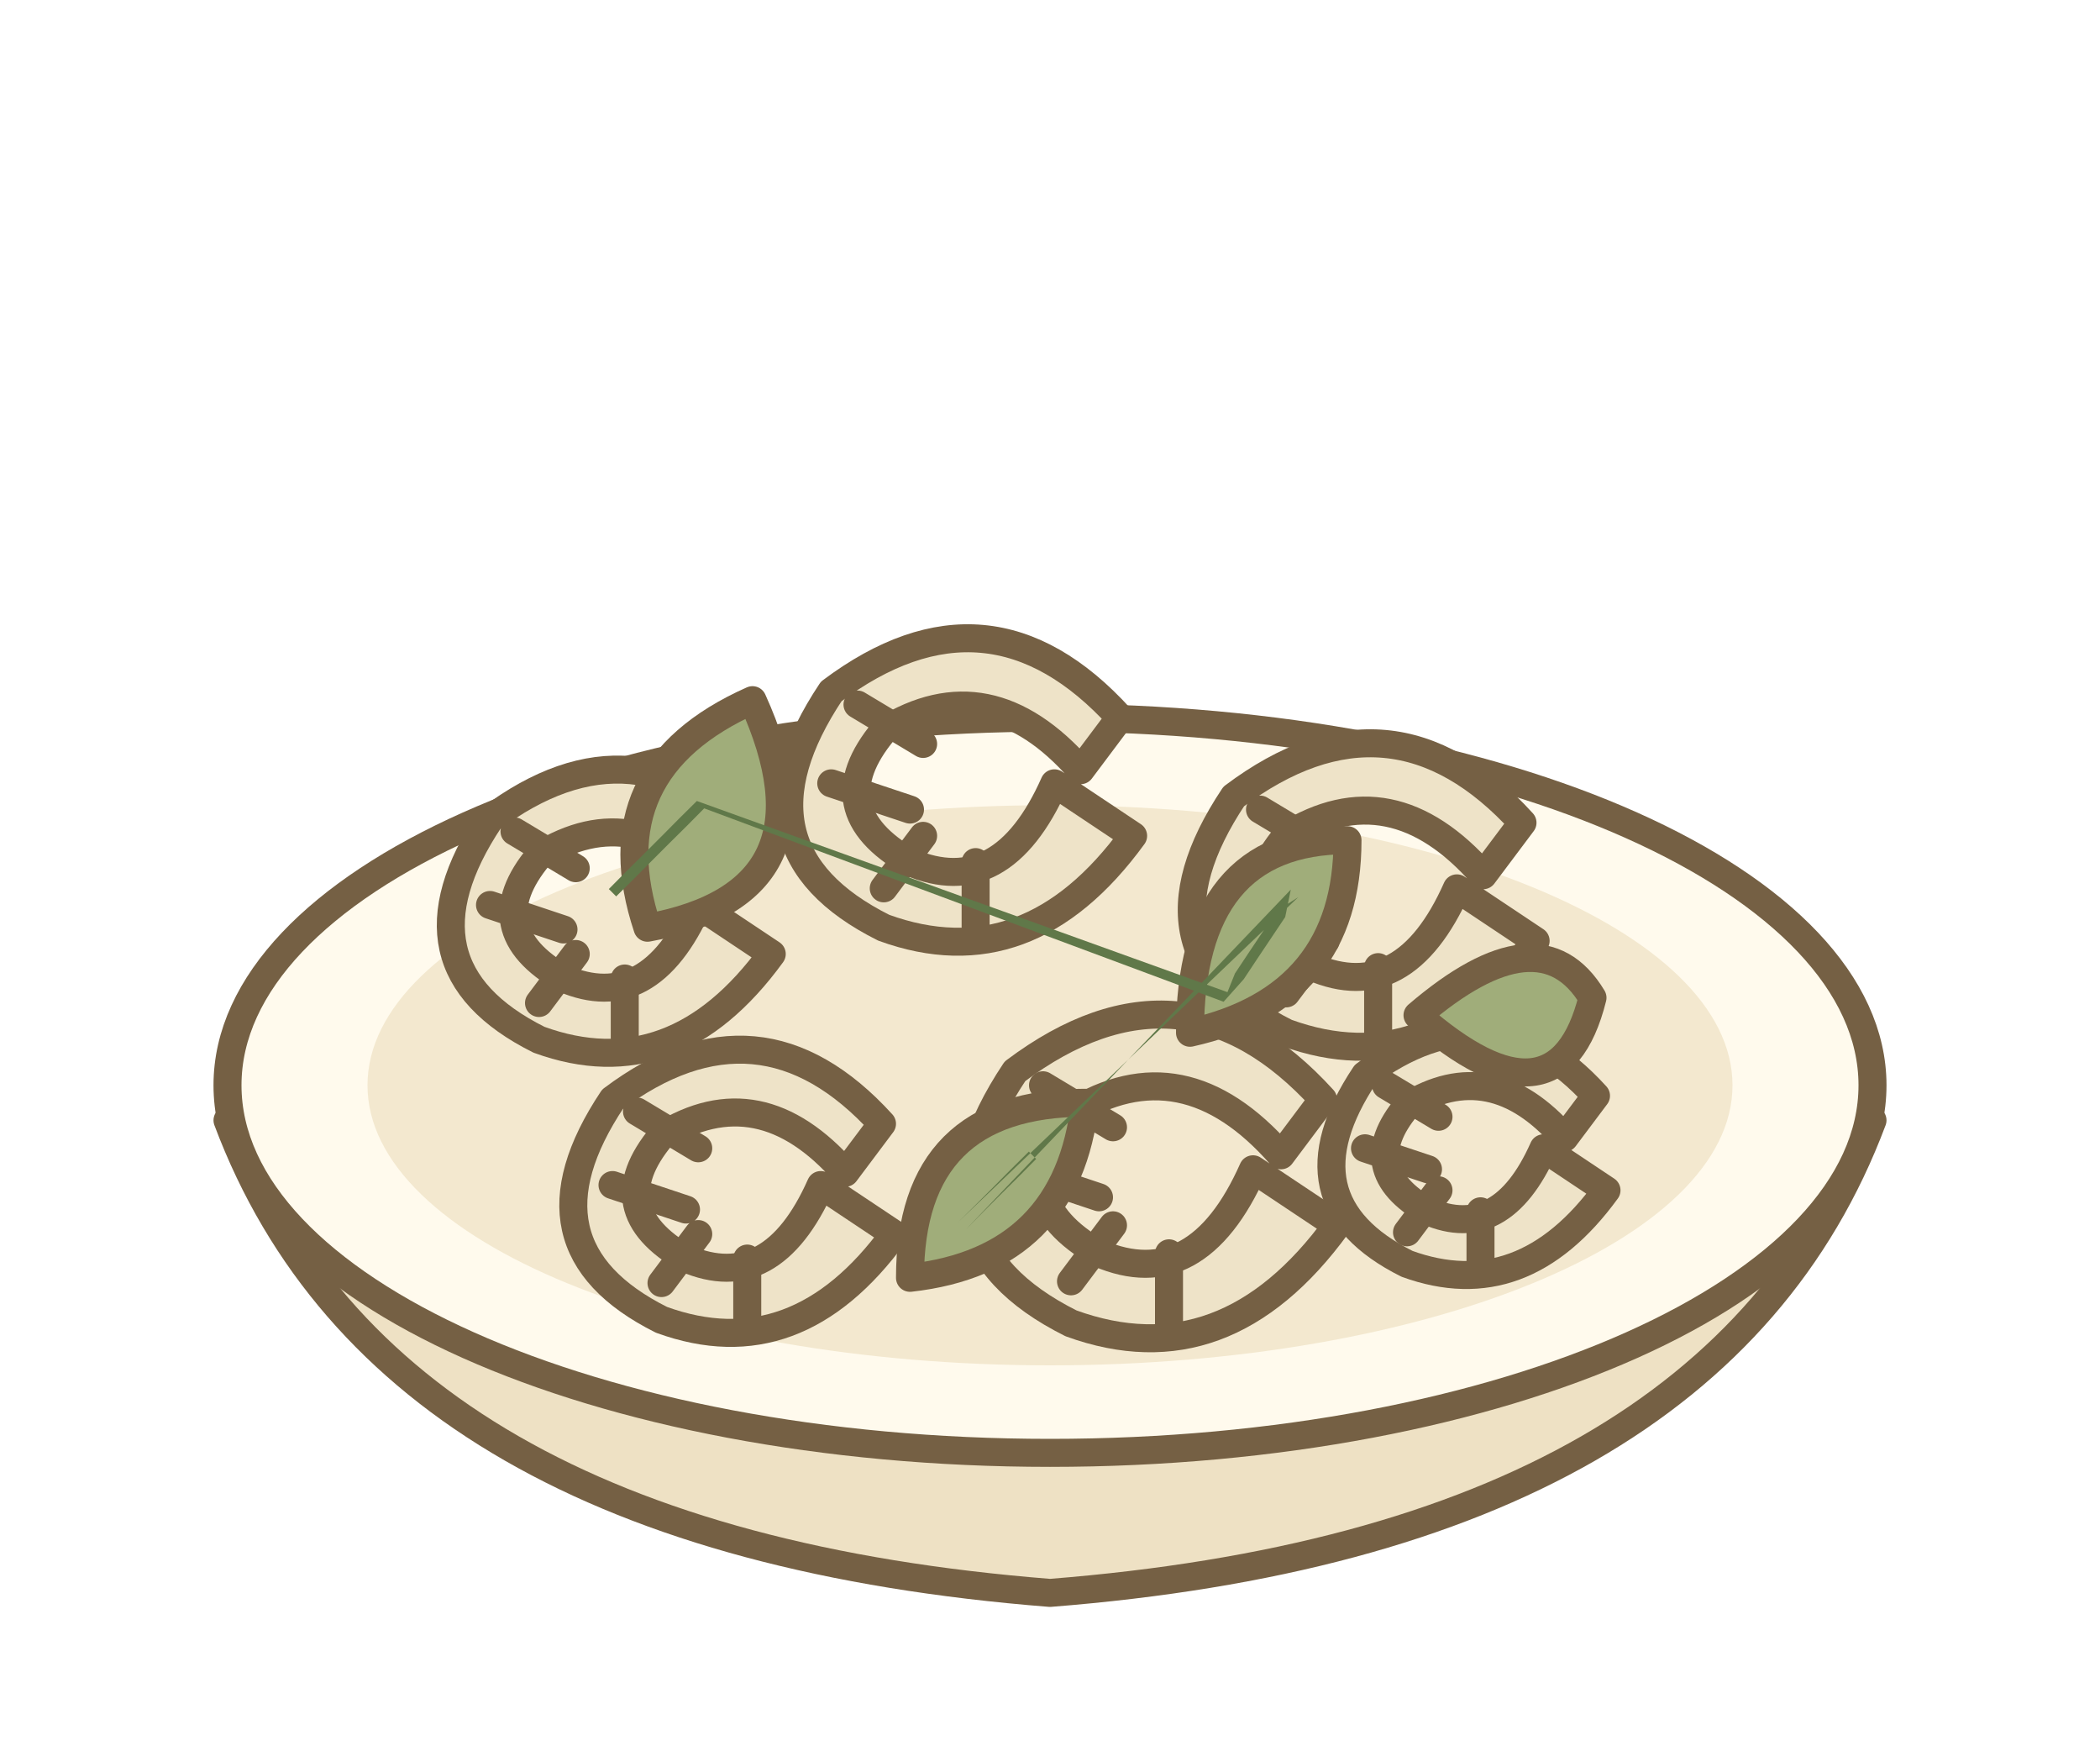
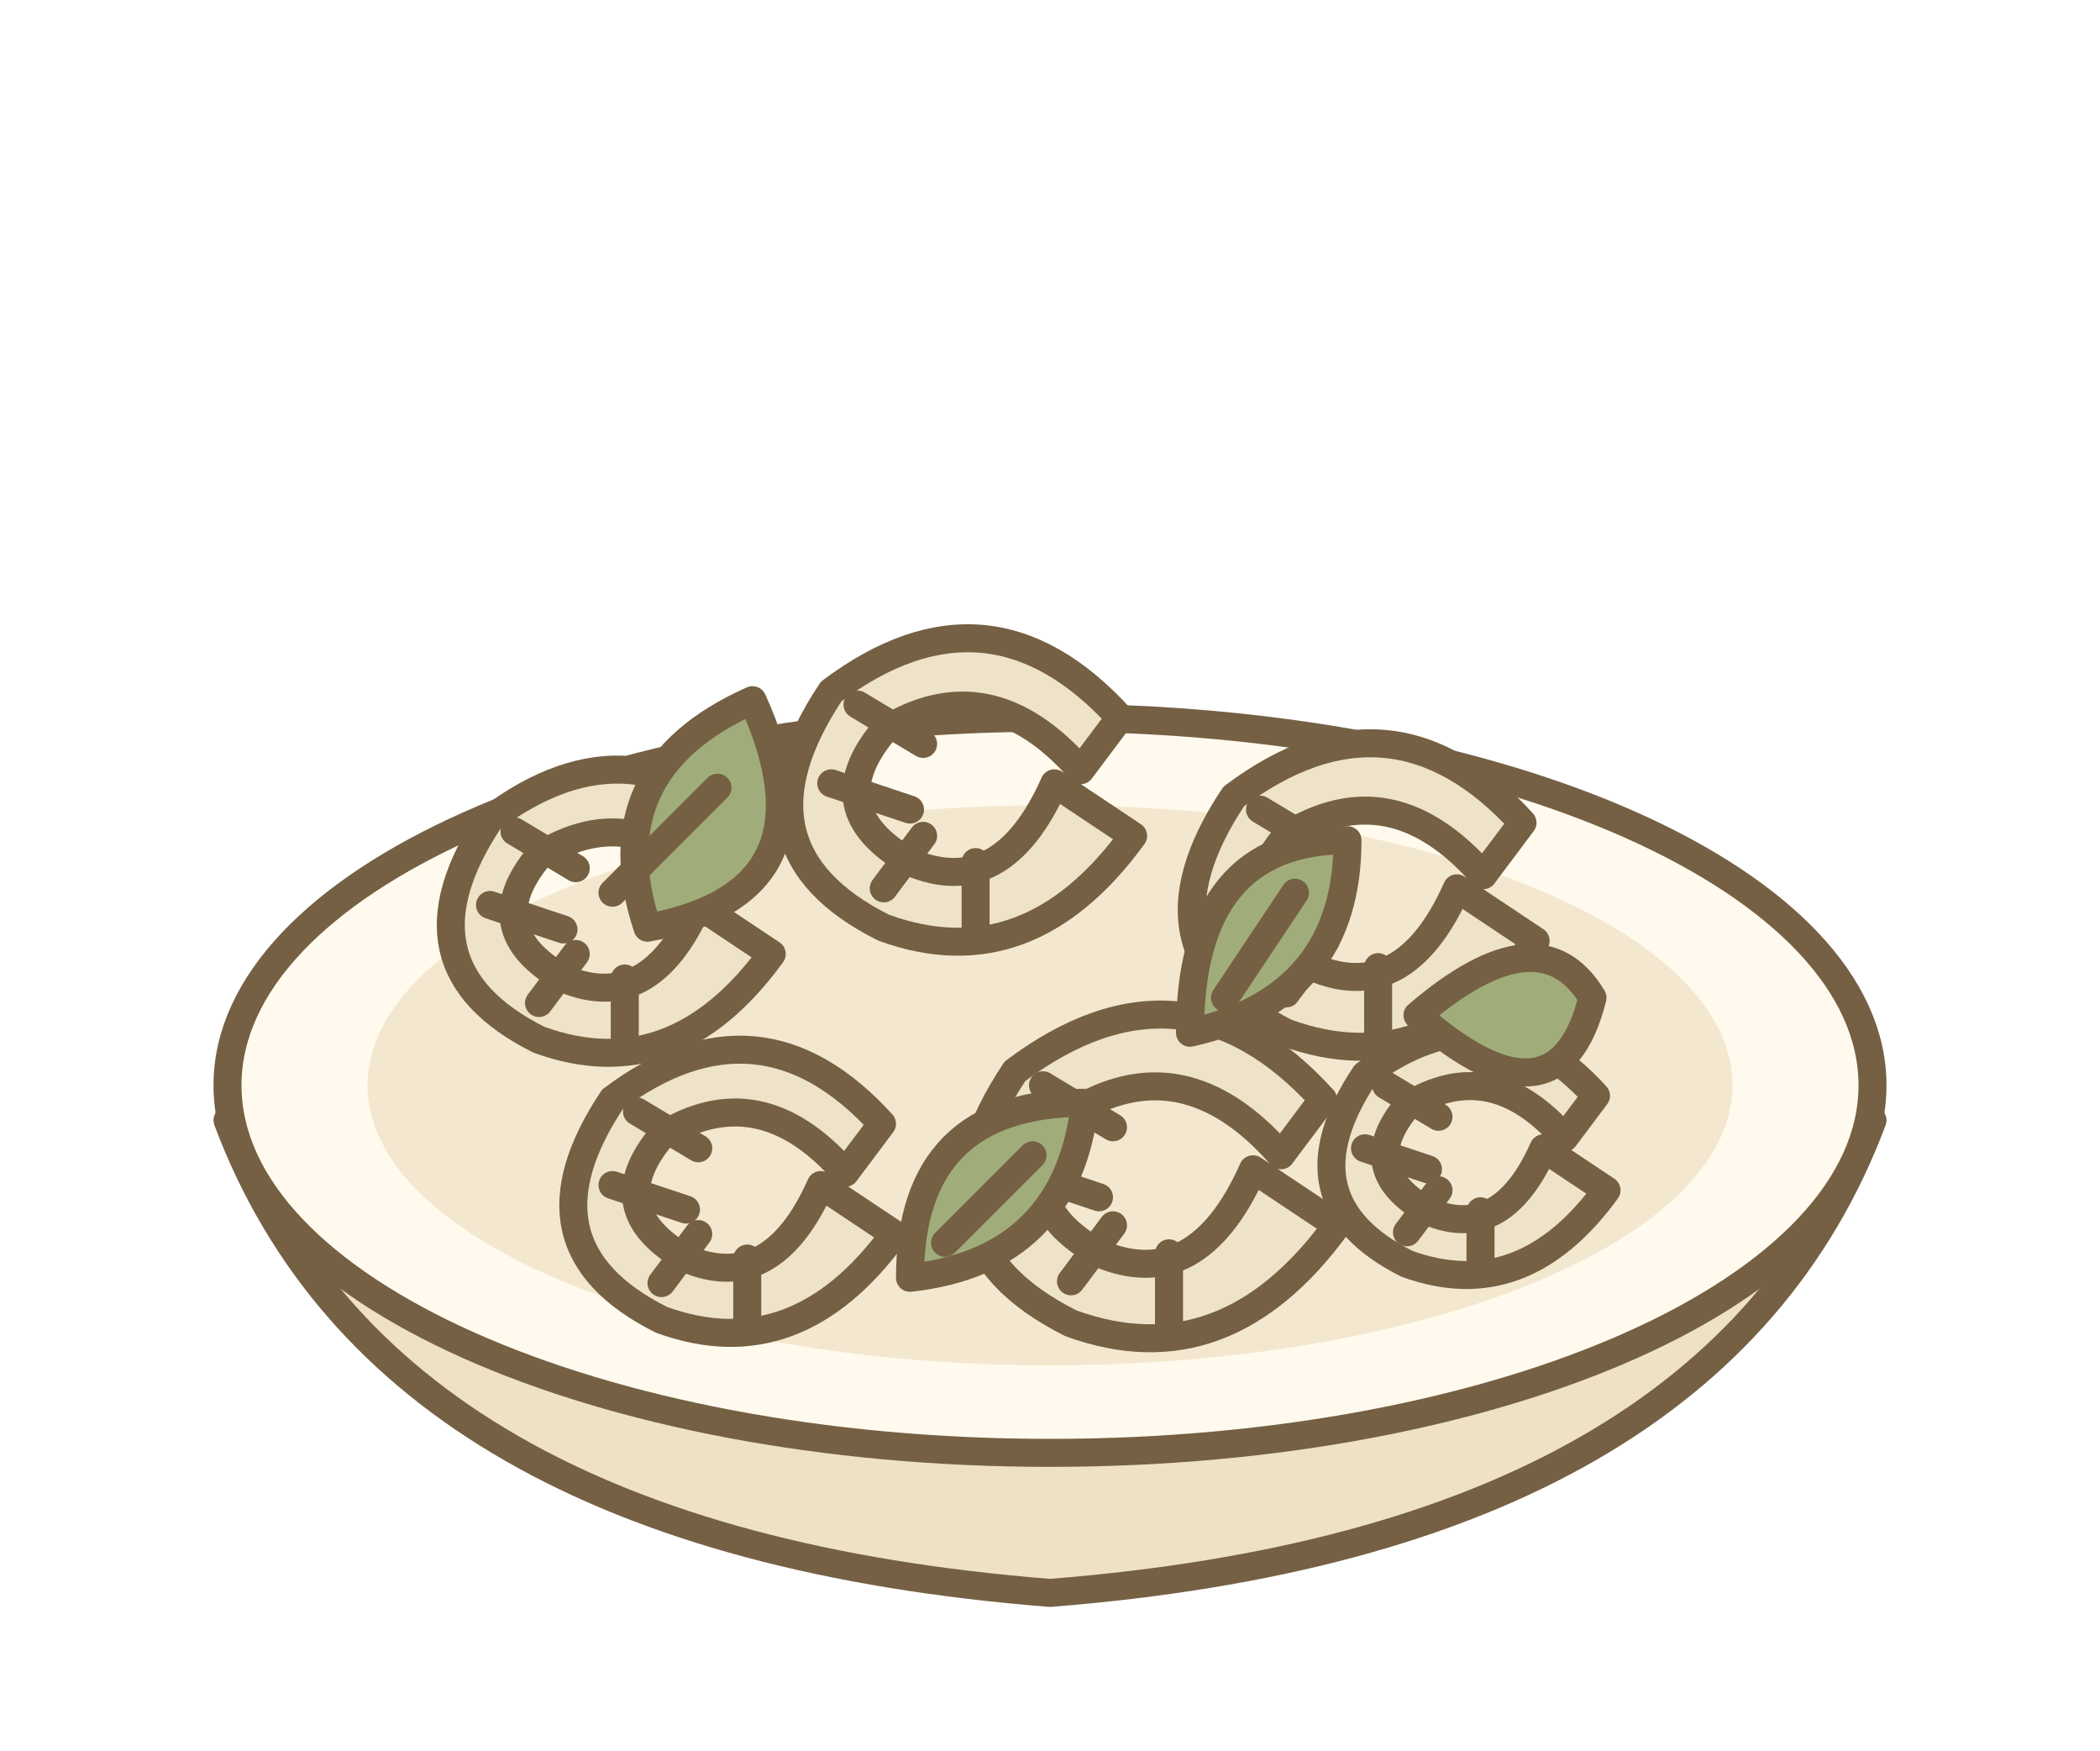
<svg xmlns="http://www.w3.org/2000/svg" width="120" height="100" viewBox="0 0 120 100">
  <g stroke-linecap="round" stroke-linejoin="round">
    <path d="M13 64 Q22 88 60 91 Q98 88 107 64 Z" fill="#EEE1C4" stroke="#756044" stroke-width="1.6" stroke-linecap="round" stroke-linejoin="round" />
    <ellipse cx="60" cy="62" rx="47" ry="21" fill="#FFFAED" stroke="#756044" stroke-width="1.6" stroke-linecap="round" stroke-linejoin="round" />
    <ellipse cx="60" cy="62" rx="39" ry="16" fill="#F3E8CF" stroke="none" />
    <g>
      <path d="M43.4 48.2 Q36.4 40.5 28 46.8 Q22.4 55.2 30.8 59.4 Q38.5 62.2 44.1 54.5 L39.9 51.7 Q37.1 58 32.2 55.9 Q27.3 53.1 30.8 48.9 Q36.4 45.4 41.3 51 Z" fill="#EEE3C8" stroke="#756044" stroke-width="1.6" stroke-linecap="round" stroke-linejoin="round" />
      <path d="M29.4 47.5 L32.9 49.6 M28 51.7 L32.2 53.1 M30.8 57.3 L32.9 54.5 M35.7 59.4 L35.7 55.9" fill="none" stroke="#756044" stroke-width="1.6" stroke-linecap="round" stroke-linejoin="round" />
    </g>
    <g>
      <path d="M64 41 Q56.5 32.75 47.5 39.5 Q41.5 48.5 50.5 53 Q58.75 56 64.75 47.75 L60.25 44.75 Q57.25 51.5 52 49.25 Q46.75 46.25 50.5 41.75 Q56.5 38 61.75 44 Z" fill="#EEE3C8" stroke="#756044" stroke-width="1.6" stroke-linecap="round" stroke-linejoin="round" />
      <path d="M49 40.25 L52.75 42.5 M47.5 44.75 L52 46.25 M50.5 50.75 L52.75 47.75 M55.75 53 L55.75 49.25" fill="none" stroke="#756044" stroke-width="1.6" stroke-linecap="round" stroke-linejoin="round" />
    </g>
    <g>
      <path d="M87 47 Q79.5 38.75 70.5 45.5 Q64.5 54.5 73.5 59 Q81.75 62 87.75 53.75 L83.25 50.75 Q80.25 57.5 75 55.25 Q69.75 52.25 73.5 47.75 Q79.5 44 84.75 50 Z" fill="#EEE3C8" stroke="#756044" stroke-width="1.6" stroke-linecap="round" stroke-linejoin="round" />
      <path d="M72 46.25 L75.75 48.5 M70.5 50.75 L75 52.25 M73.5 56.75 L75.75 53.75 M78.75 59 L78.75 55.25" fill="none" stroke="#756044" stroke-width="1.6" stroke-linecap="round" stroke-linejoin="round" />
    </g>
    <g>
      <path d="M50.4 64.2 Q43.4 56.5 35 62.8 Q29.4 71.2 37.8 75.4 Q45.5 78.2 51.1 70.5 L46.9 67.7 Q44.1 74 39.2 71.9 Q34.3 69.1 37.8 64.9 Q43.4 61.4 48.3 67 Z" fill="#EEE3C8" stroke="#756044" stroke-width="1.6" stroke-linecap="round" stroke-linejoin="round" />
      <path d="M36.4 63.5 L39.9 65.6 M35 67.7 L39.2 69.1 M37.8 73.3 L39.9 70.5 M42.7 75.4 L42.7 71.9" fill="none" stroke="#756044" stroke-width="1.6" stroke-linecap="round" stroke-linejoin="round" />
    </g>
    <g>
      <path d="M75.6 62.8 Q67.6 54 58 61.2 Q51.6 70.8 61.2 75.6 Q70 78.8 76.4 70 L71.6 66.8 Q68.4 74 62.8 71.6 Q57.2 68.4 61.2 63.6 Q67.6 59.6 73.2 66 Z" fill="#EEE3C8" stroke="#756044" stroke-width="1.6" stroke-linecap="round" stroke-linejoin="round" />
      <path d="M59.6 62 L63.6 64.4 M58 66.8 L62.8 68.4 M61.2 73.2 L63.6 70 M66.8 75.6 L66.8 71.6" fill="none" stroke="#756044" stroke-width="1.6" stroke-linecap="round" stroke-linejoin="round" />
    </g>
    <g>
      <path d="M91.2 62.6 Q85.2 56 78 61.4 Q73.2 68.6 80.4 72.2 Q87 74.6 91.8 68 L88.2 65.6 Q85.8 71 81.6 69.2 Q77.4 66.8 80.4 63.2 Q85.2 60.2 89.4 65 Z" fill="#EEE3C8" stroke="#756044" stroke-width="1.6" stroke-linecap="round" stroke-linejoin="round" />
      <path d="M79.2 62 L82.2 63.8 M78 65.6 L81.6 66.8 M80.4 70.4 L82.2 68 M84.6 72.2 L84.6 69.2" fill="none" stroke="#756044" stroke-width="1.6" stroke-linecap="round" stroke-linejoin="round" />
    </g>
    <path d="M37 53 Q34 44 43 40 Q48 51 37 53 Z" fill="#A0AD7A" stroke="#756044" stroke-width="1.6" stroke-linecap="round" stroke-linejoin="round" />
    <path d="M68 59 Q68 48 77 48 Q77 57 68 59 Z" fill="#A0AD7A" stroke="#756044" stroke-width="1.6" stroke-linecap="round" stroke-linejoin="round" />
    <path d="M52 73 Q52 63 62 63 Q61 72 52 73 Z" fill="#A0AD7A" stroke="#756044" stroke-width="1.6" stroke-linecap="round" stroke-linejoin="round" />
    <path d="M81 58 Q88 52 91 57 Q89 65 81 58 Z" fill="#A0AD7A" stroke="#756044" stroke-width="1.6" stroke-linecap="round" stroke-linejoin="round" />
-     <path d="M35.21 51.21 L36.22 50.21 L37.22 49.2 L38.23 48.19 L39.24 47.19 L40.24 46.18 L69.92 57.23 L71.07 55.94 L71.86 54.75 L72.65 53.57 L73.44 52.39 L73.76 50.82 L55.19 70.24 L56.19 69.23 L57.2 68.22 L58.21 67.22 L59.21 66.21 L58.79 65.79 L57.78 66.79 L56.78 67.8 L55.77 68.81 L54.76 69.81 L74.19 51.25 L72.94 52.05 L72.15 53.24 L71.36 54.42 L70.57 55.61 L70.14 56.68 L39.82 45.76 L38.81 46.76 L37.81 47.77 L36.8 48.78 L35.79 49.78 L34.79 50.79 Z" fill="#607849" stroke="none" />
+     <path d="M35 51 L41 45 M70 57 L74 51 M54 71 L59 66" fill="none" stroke="#756044" stroke-width="1.6" stroke-linecap="round" stroke-linejoin="round" />
  </g>
</svg>
